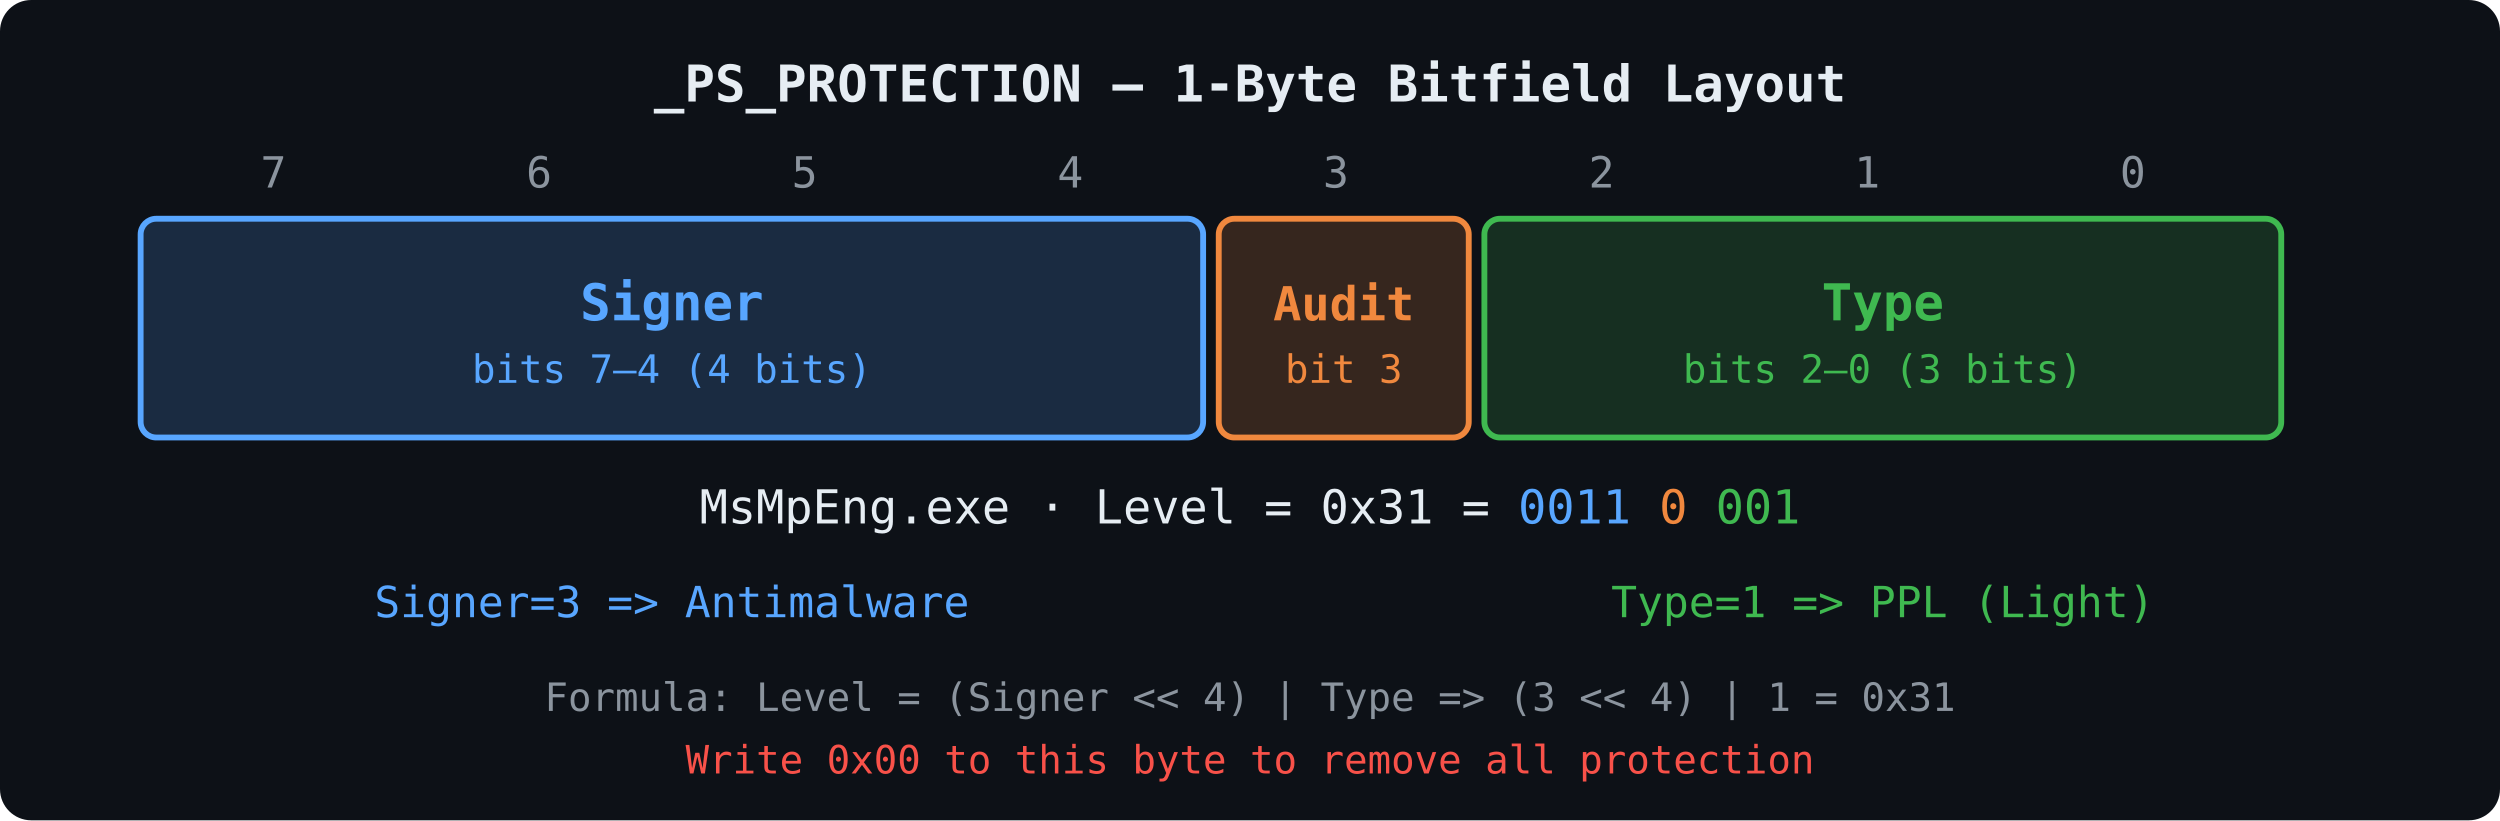
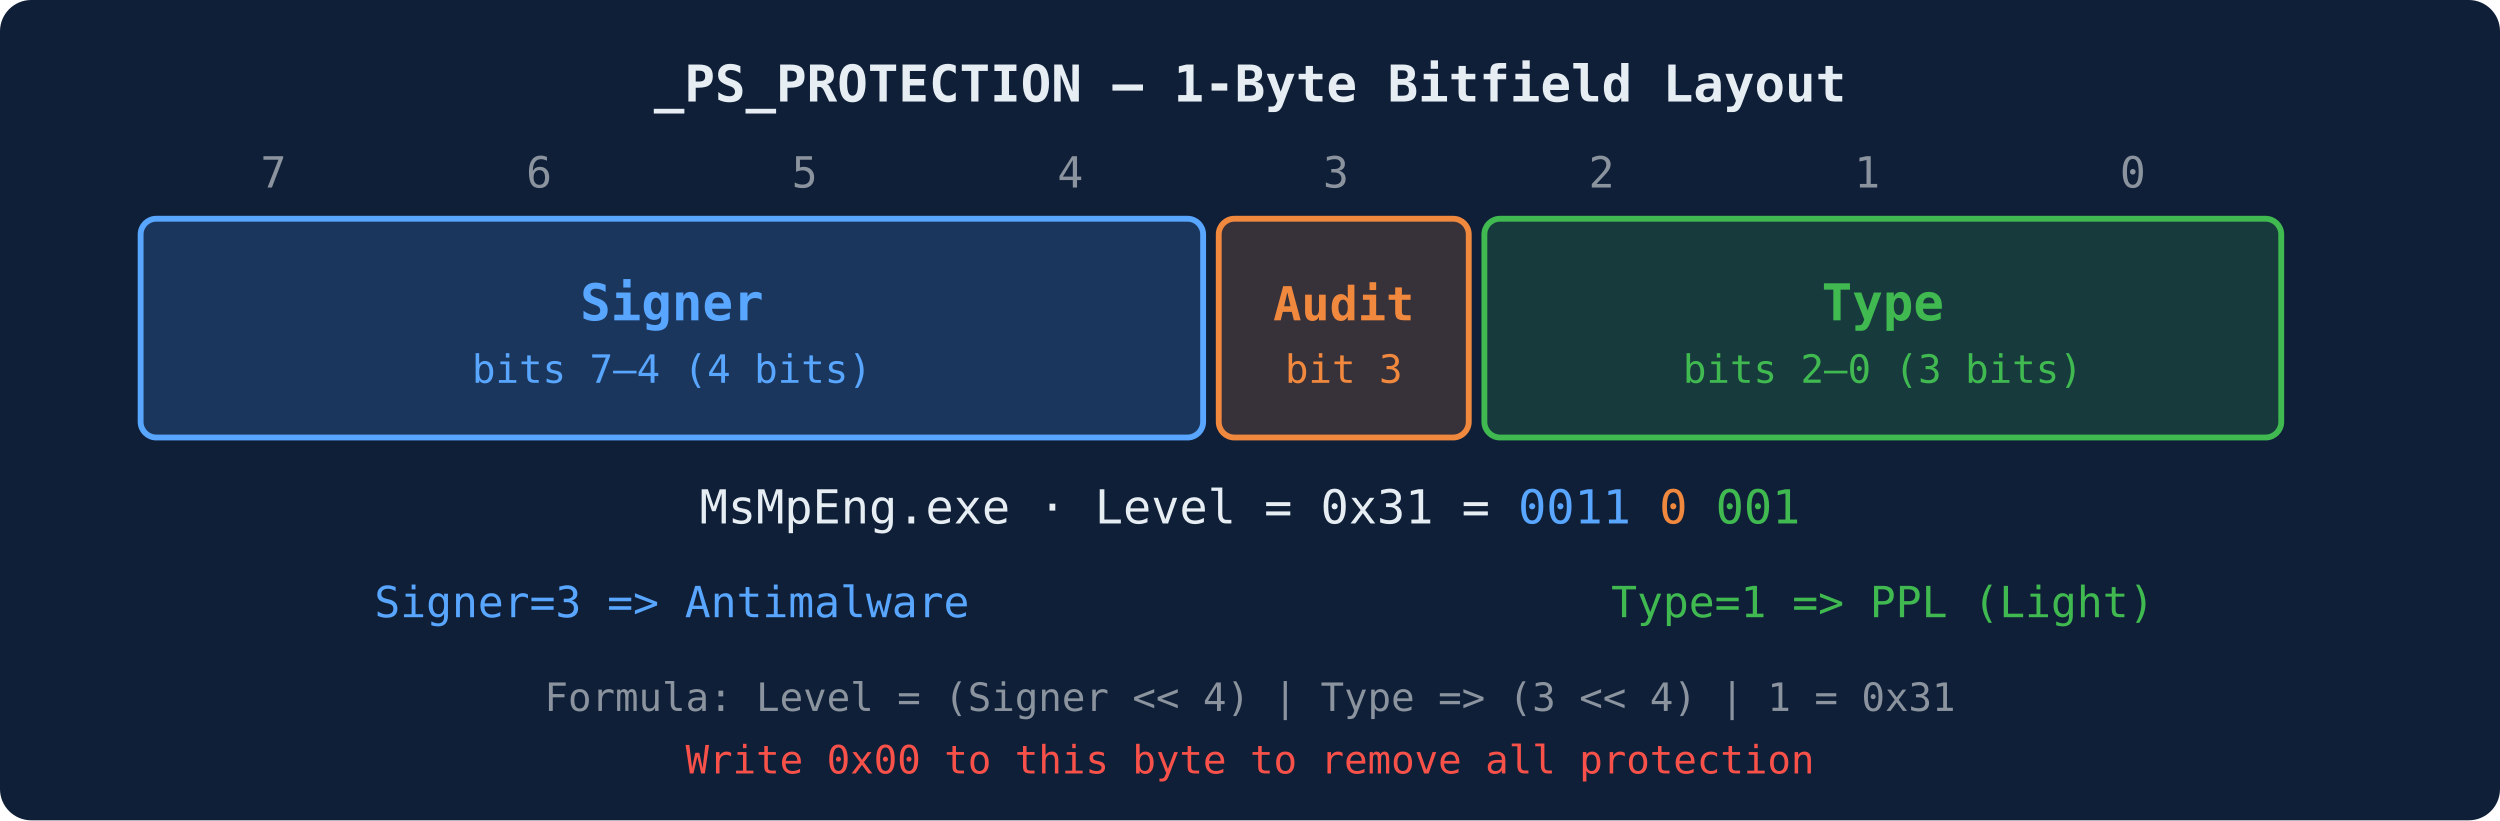
<svg xmlns="http://www.w3.org/2000/svg" width="640" height="210" viewBox="0 0 640 210">
-   <rect x="0" y="0" width="640" height="210" fill="#0d1117" stroke="none" stroke-width="0" rx="8" />
+   <rect x="0" y="0" width="640" height="210" fill="#0f1f38" stroke="none" stroke-width="0" rx="8" />
  <text x="320" y="26" fill="#e6edf3" font-size="13" font-family="JetBrains Mono,Consolas,monospace" font-weight="bold" text-anchor="middle">_PS_PROTECTION — 1-Byte Bitfield Layout</text>
  <text x="70" y="48" fill="#8b949e" font-size="11" font-family="JetBrains Mono,Consolas,monospace" text-anchor="middle">7</text>
  <text x="138" y="48" fill="#8b949e" font-size="11" font-family="JetBrains Mono,Consolas,monospace" text-anchor="middle">6</text>
  <text x="206" y="48" fill="#8b949e" font-size="11" font-family="JetBrains Mono,Consolas,monospace" text-anchor="middle">5</text>
  <text x="274" y="48" fill="#8b949e" font-size="11" font-family="JetBrains Mono,Consolas,monospace" text-anchor="middle">4</text>
  <text x="342" y="48" fill="#8b949e" font-size="11" font-family="JetBrains Mono,Consolas,monospace" text-anchor="middle">3</text>
  <text x="410" y="48" fill="#8b949e" font-size="11" font-family="JetBrains Mono,Consolas,monospace" text-anchor="middle">2</text>
  <text x="478" y="48" fill="#8b949e" font-size="11" font-family="JetBrains Mono,Consolas,monospace" text-anchor="middle">1</text>
  <text x="546" y="48" fill="#8b949e" font-size="11" font-family="JetBrains Mono,Consolas,monospace" text-anchor="middle">0</text>
  <rect x="36" y="56" width="272" height="56" fill="rgba(88,166,255,0.18)" stroke="#58a6ff" stroke-width="1.5" rx="4" />
  <text x="172" y="82" fill="#58a6ff" font-size="13" font-family="JetBrains Mono,Consolas,monospace" font-weight="bold" text-anchor="middle">Signer</text>
  <text x="172" y="98" fill="#58a6ff" font-size="10" font-family="JetBrains Mono,Consolas,monospace" text-anchor="middle">bits 7–4  (4 bits)</text>
  <rect x="312" y="56" width="64" height="56" fill="rgba(240,136,62,0.18)" stroke="#f0883e" stroke-width="1.5" rx="4" />
  <text x="344" y="82" fill="#f0883e" font-size="12" font-family="JetBrains Mono,Consolas,monospace" font-weight="bold" text-anchor="middle">Audit</text>
  <text x="344" y="98" fill="#f0883e" font-size="10" font-family="JetBrains Mono,Consolas,monospace" text-anchor="middle">bit 3</text>
  <rect x="380" y="56" width="204" height="56" fill="rgba(63,185,80,0.18)" stroke="#3fb950" stroke-width="1.5" rx="4" />
  <text x="482" y="82" fill="#3fb950" font-size="13" font-family="JetBrains Mono,Consolas,monospace" font-weight="bold" text-anchor="middle">Type</text>
  <text x="482" y="98" fill="#3fb950" font-size="10" font-family="JetBrains Mono,Consolas,monospace" text-anchor="middle">bits 2–0  (3 bits)</text>
  <text x="320" y="134" fill="#e6edf3" font-size="12" font-family="JetBrains Mono,Consolas,monospace" text-anchor="middle">MsMpEng.exe  ·  Level = 0x31  =  <tspan fill="#58a6ff">0011</tspan>
    <tspan fill="#f0883e">0</tspan>
    <tspan fill="#3fb950">001</tspan>
  </text>
  <text x="172" y="158" fill="#58a6ff" font-size="11" font-family="JetBrains Mono,Consolas,monospace" text-anchor="middle">Signer=3 =&gt; Antimalware</text>
  <text x="482" y="158" fill="#3fb950" font-size="11" font-family="JetBrains Mono,Consolas,monospace" text-anchor="middle">Type=1 =&gt; PPL (Light)</text>
  <text x="320" y="182" fill="#8b949e" font-size="10" font-family="JetBrains Mono,Consolas,monospace" text-anchor="middle">Formula:  Level = (Signer &lt;&lt; 4) | Type   =&gt;   (3 &lt;&lt; 4) | 1 = 0x31</text>
  <text x="320" y="198" fill="#f85149" font-size="10" font-family="JetBrains Mono,Consolas,monospace" text-anchor="middle">Write 0x00 to this byte to remove all protection</text>
</svg>
